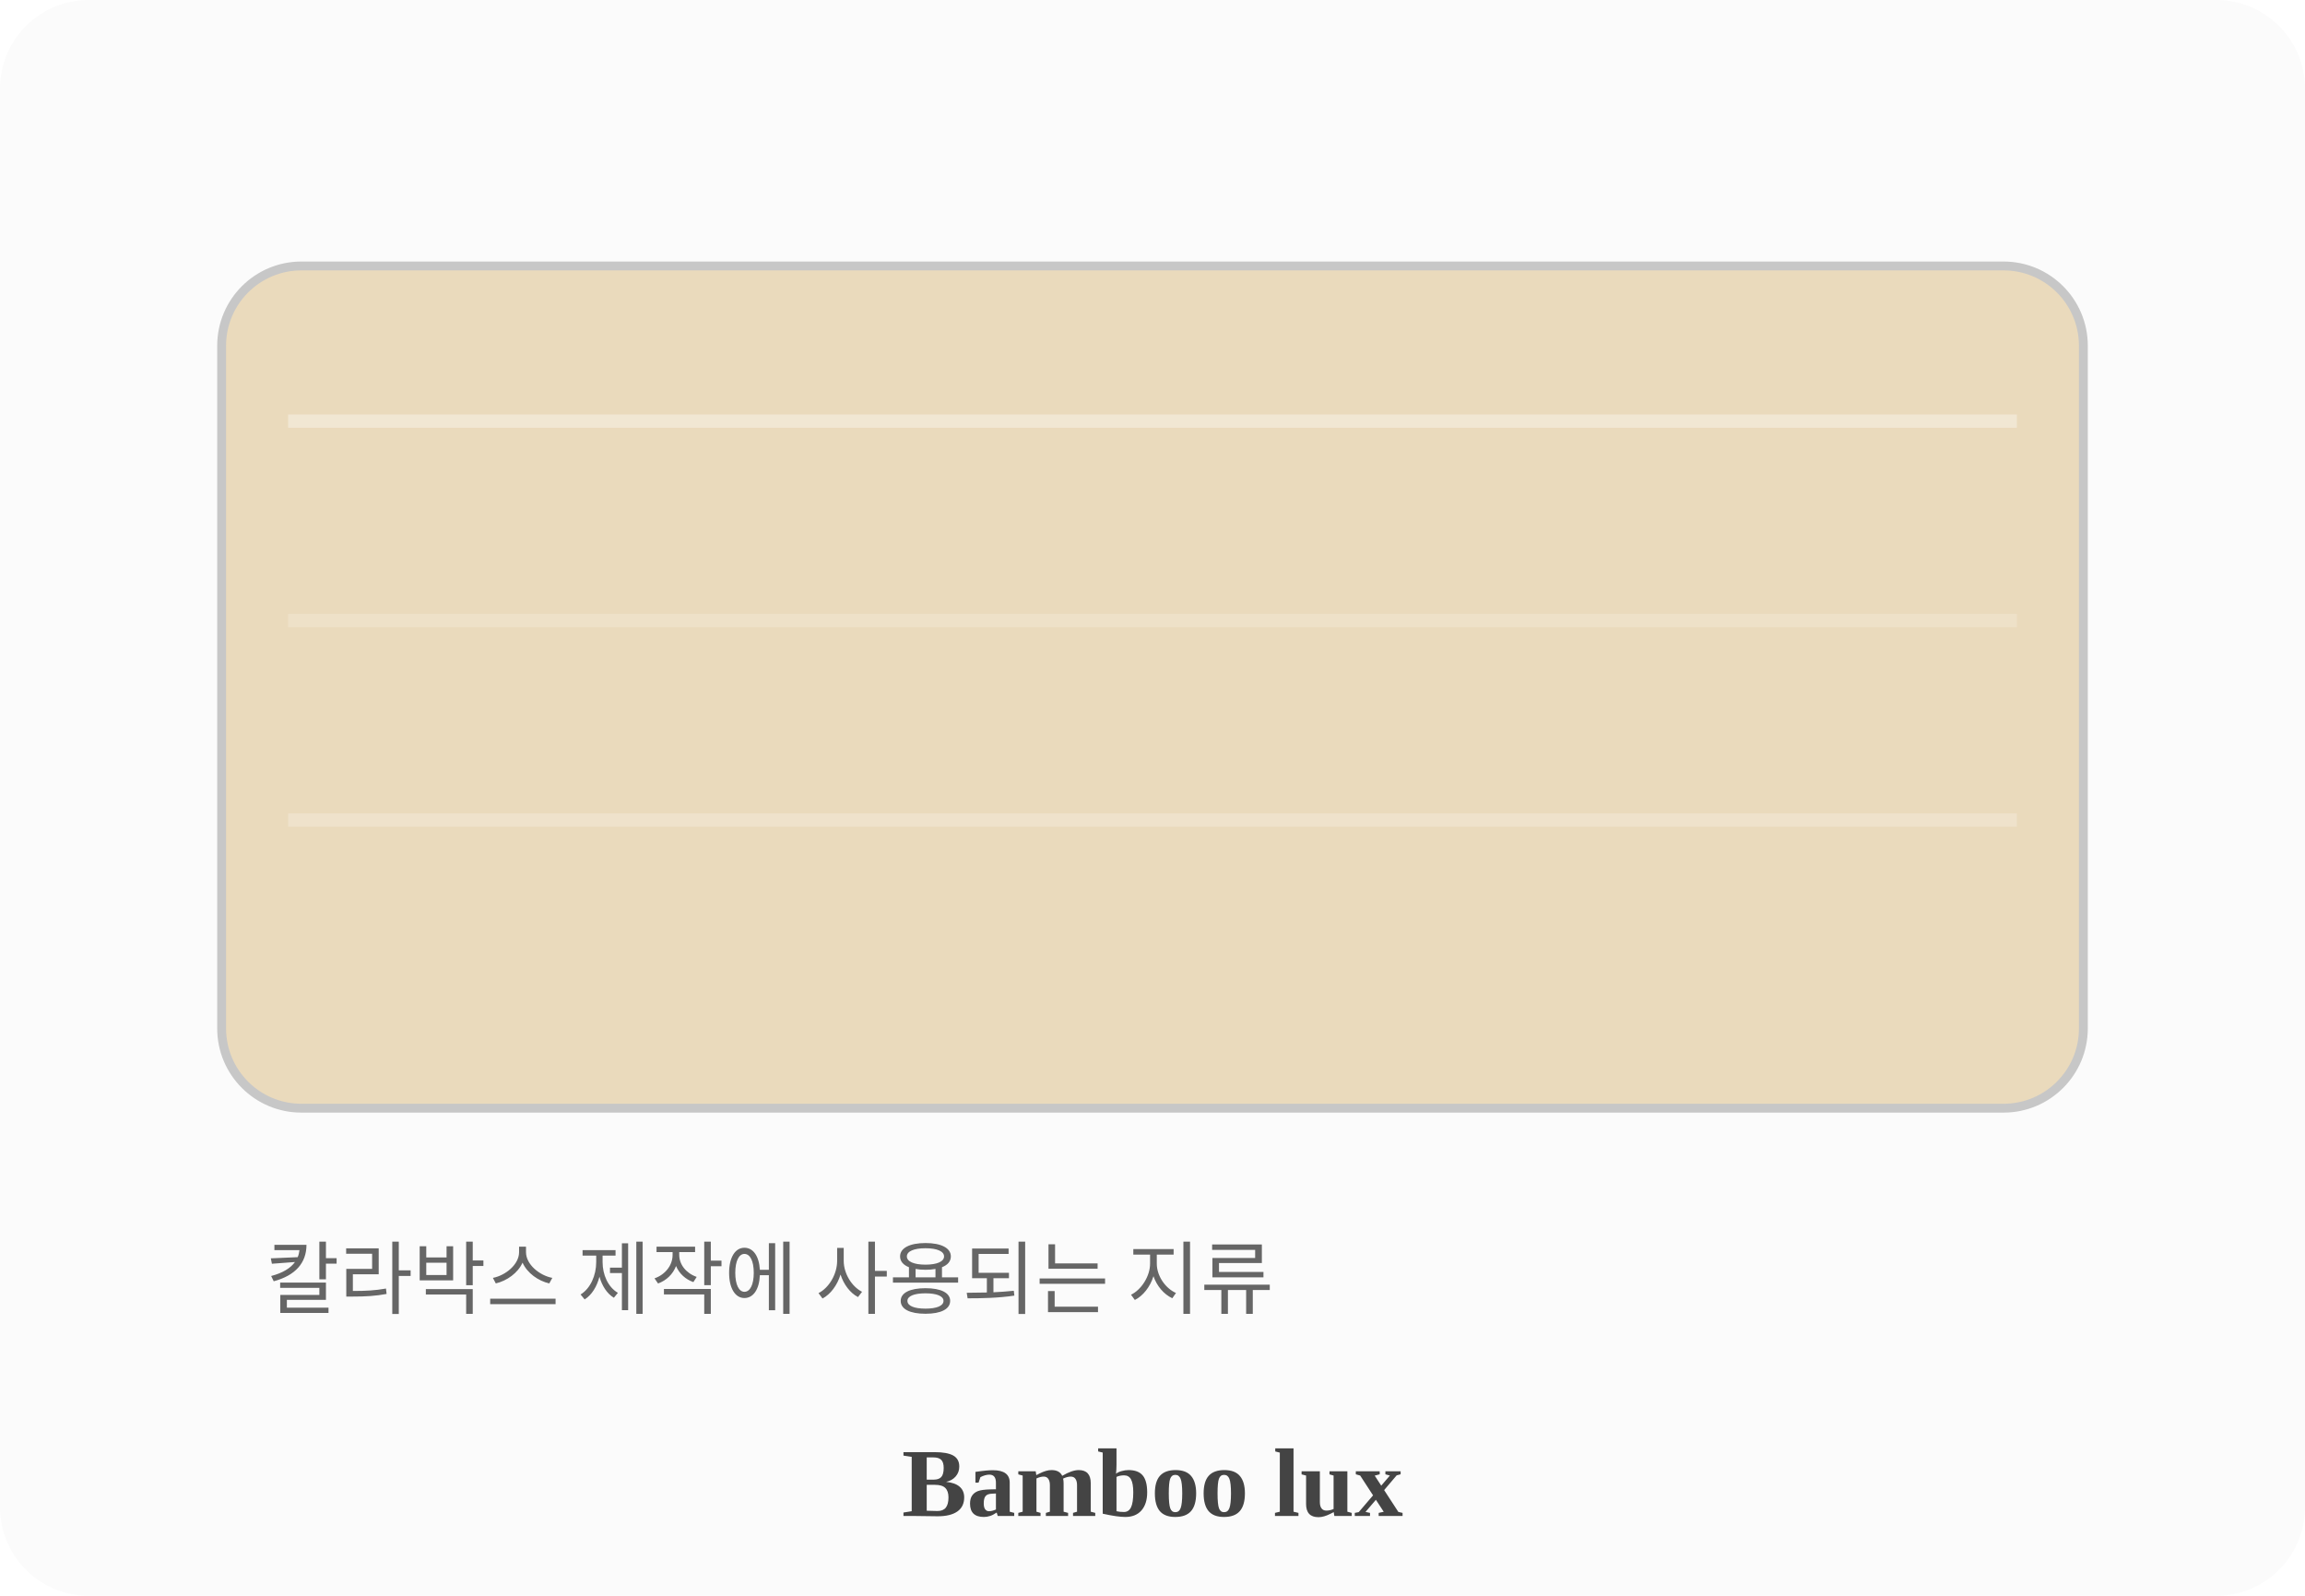
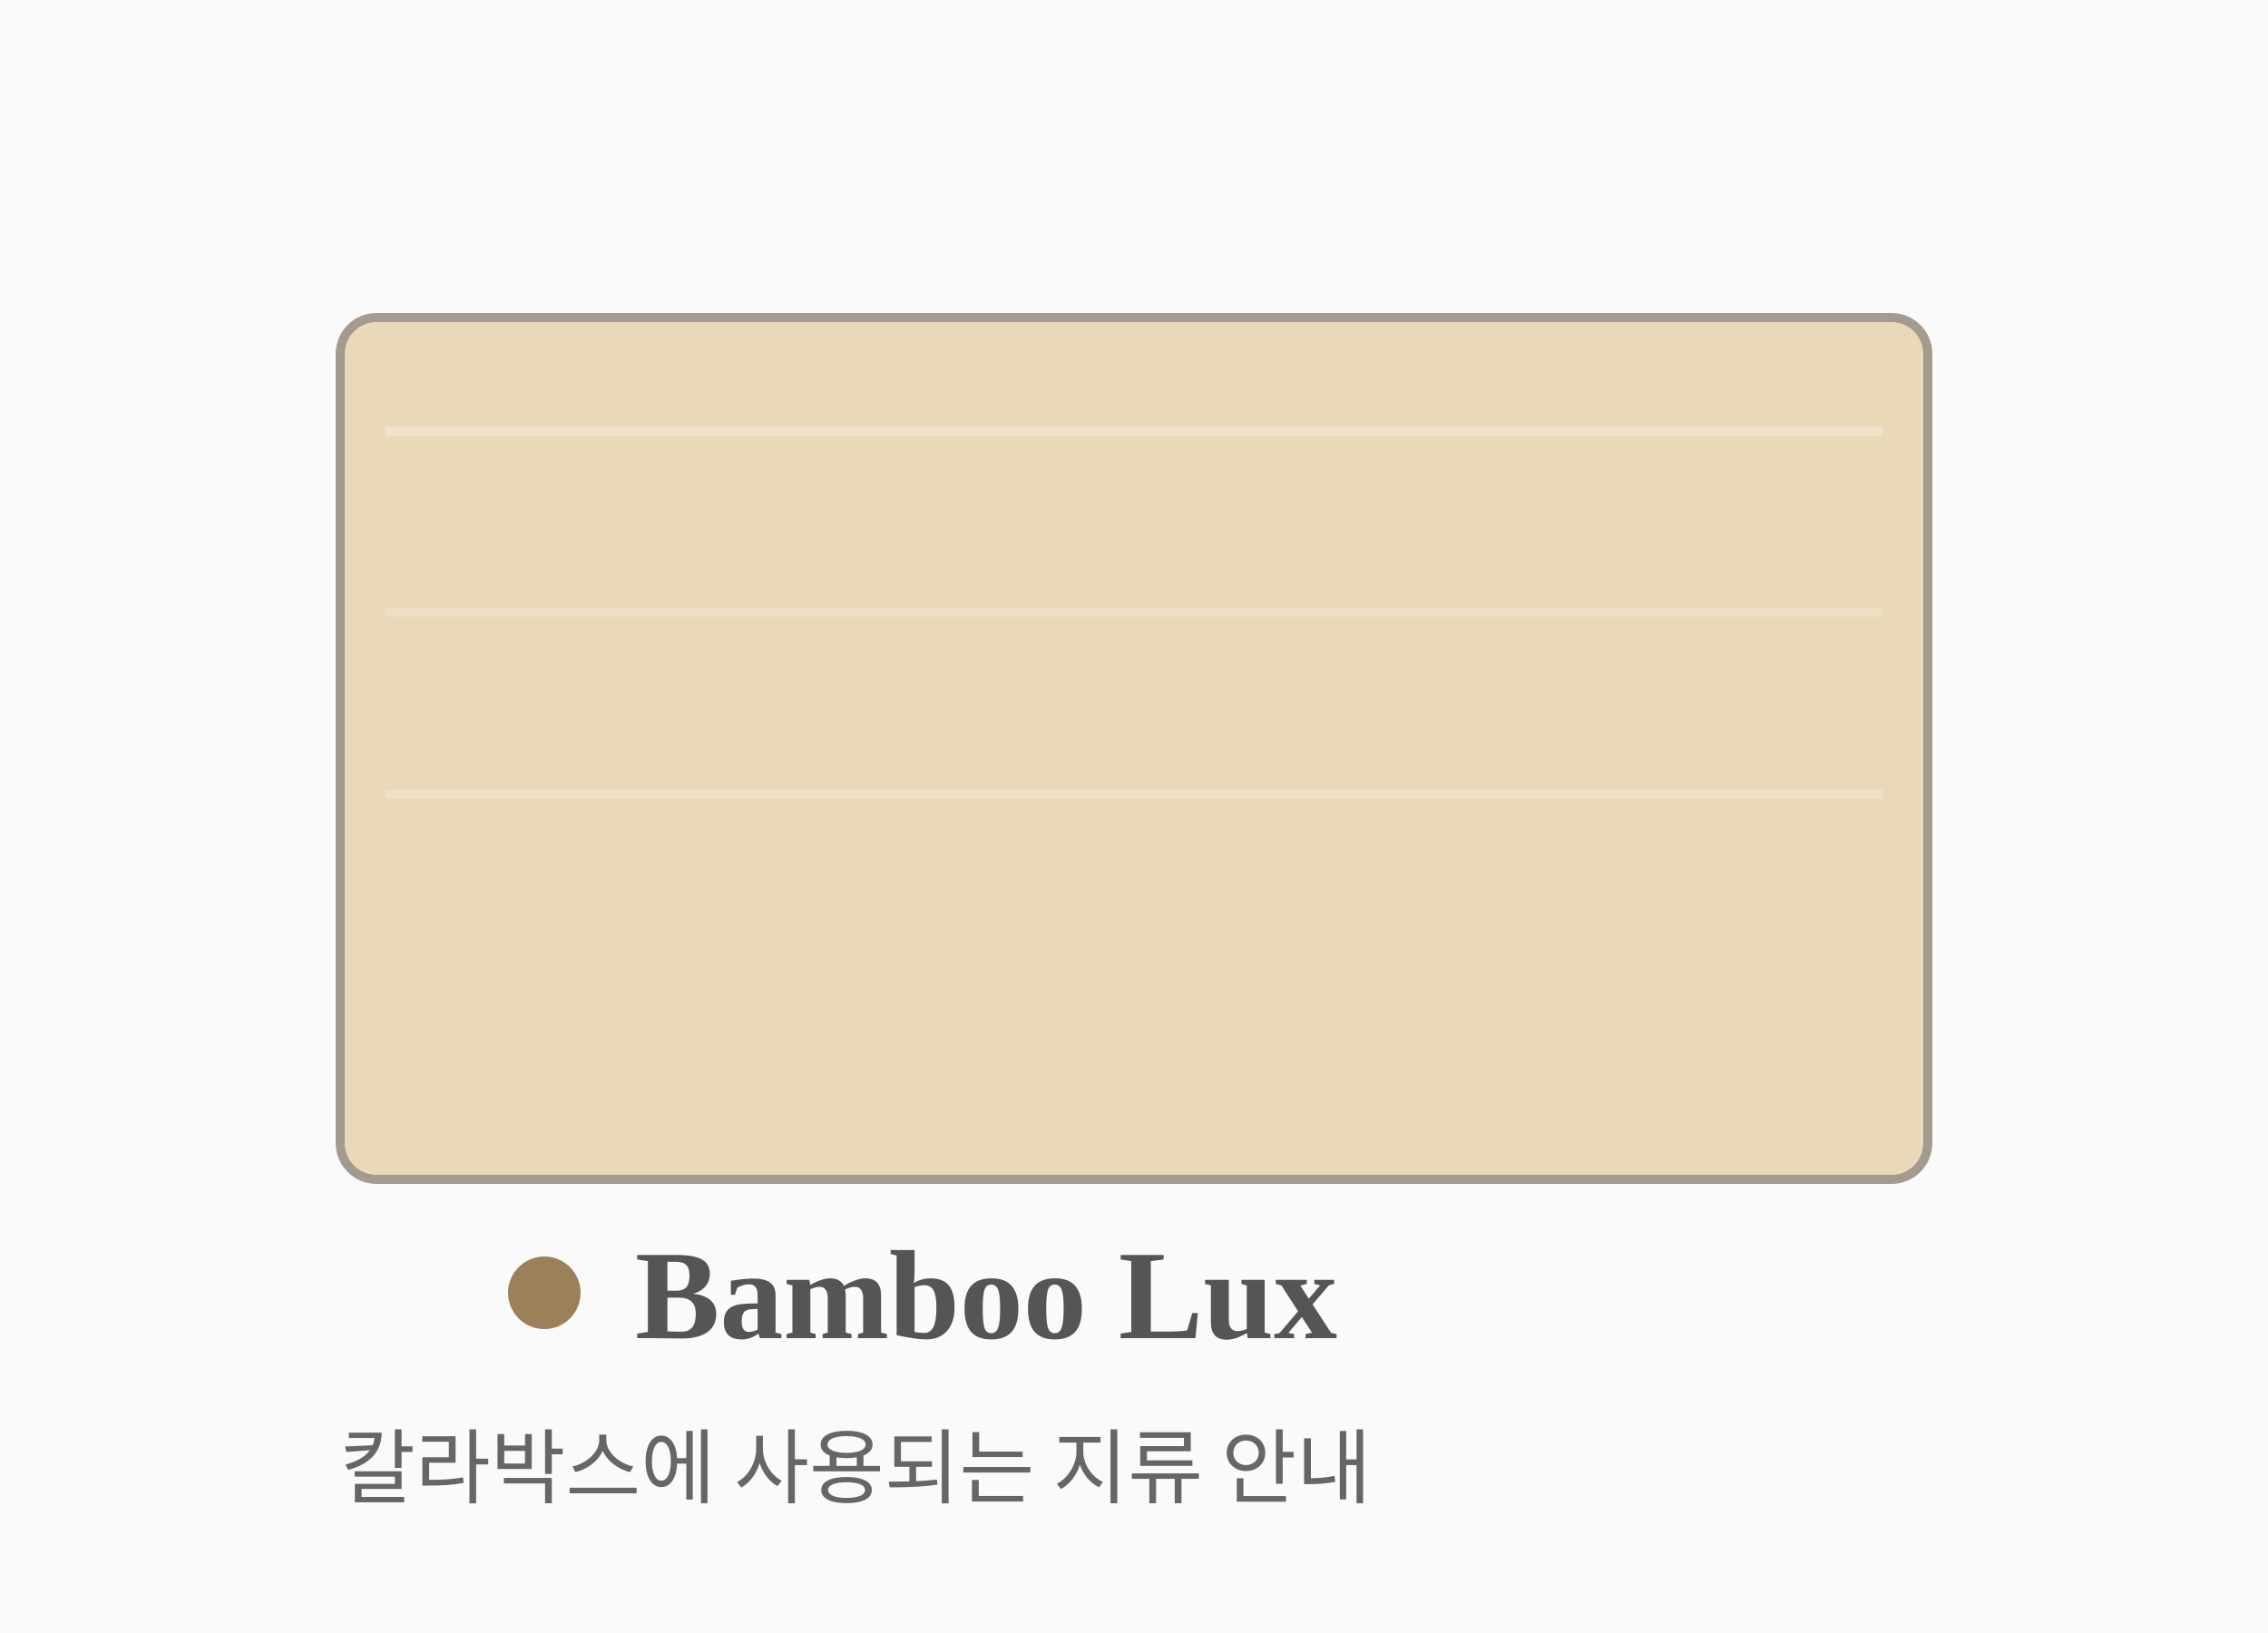
- <svg xmlns="http://www.w3.org/2000/svg" width="520" height="360" viewBox="0 0 520 360">
-   <rect width="520" height="360" rx="20" fill="#fbfbfb" />
-   <rect x="50" y="60" width="420" height="190" rx="18" fill="#eadabc" stroke="#c7c7c7" stroke-width="2" />
-   <path d="M65 95 H455" stroke="rgba(255,255,255,.35)" stroke-width="3" />
-   <path d="M65 140 H455" stroke="rgba(255,255,255,.18)" stroke-width="3" />
-   <path d="M65 185 H455" stroke="rgba(255,255,255,.22)" stroke-width="3" />
-   <text x="60" y="295" font-size="18" fill="#666">칼라박스 제작에 사용되는 지류</text>
-   <text x="260.0" y="342" text-anchor="middle" font-size="22" font-weight="800" fill="#444">Bamboo lux</text>
+ <svg xmlns="http://www.w3.org/2000/svg" width="500" height="360" viewBox="0 0 500 360">
+   <rect width="500" height="360" fill="#fafafa" />
+   <rect x="75" y="70" width="350" height="190" rx="8" fill="#ead9b9" stroke="#a49a8d" stroke-width="2" />
+   <path d="M85 95 H415" stroke="rgba(255,255,255,.25)" stroke-width="2" />
+   <path d="M85 135 H415" stroke="rgba(255,255,255,.15)" stroke-width="2" />
+   <path d="M85 175 H415" stroke="rgba(255,255,255,.2)" stroke-width="2" />
+   <circle cx="120" cy="285" r="8" fill="#9b805a" />
+   <text x="140" y="295" font-size="28" font-weight="700" fill="#555">Bamboo Lux</text>
+   <text x="75" y="330" font-size="18" fill="#666">칼라박스에 사용되는 지류 안내</text>
</svg>
